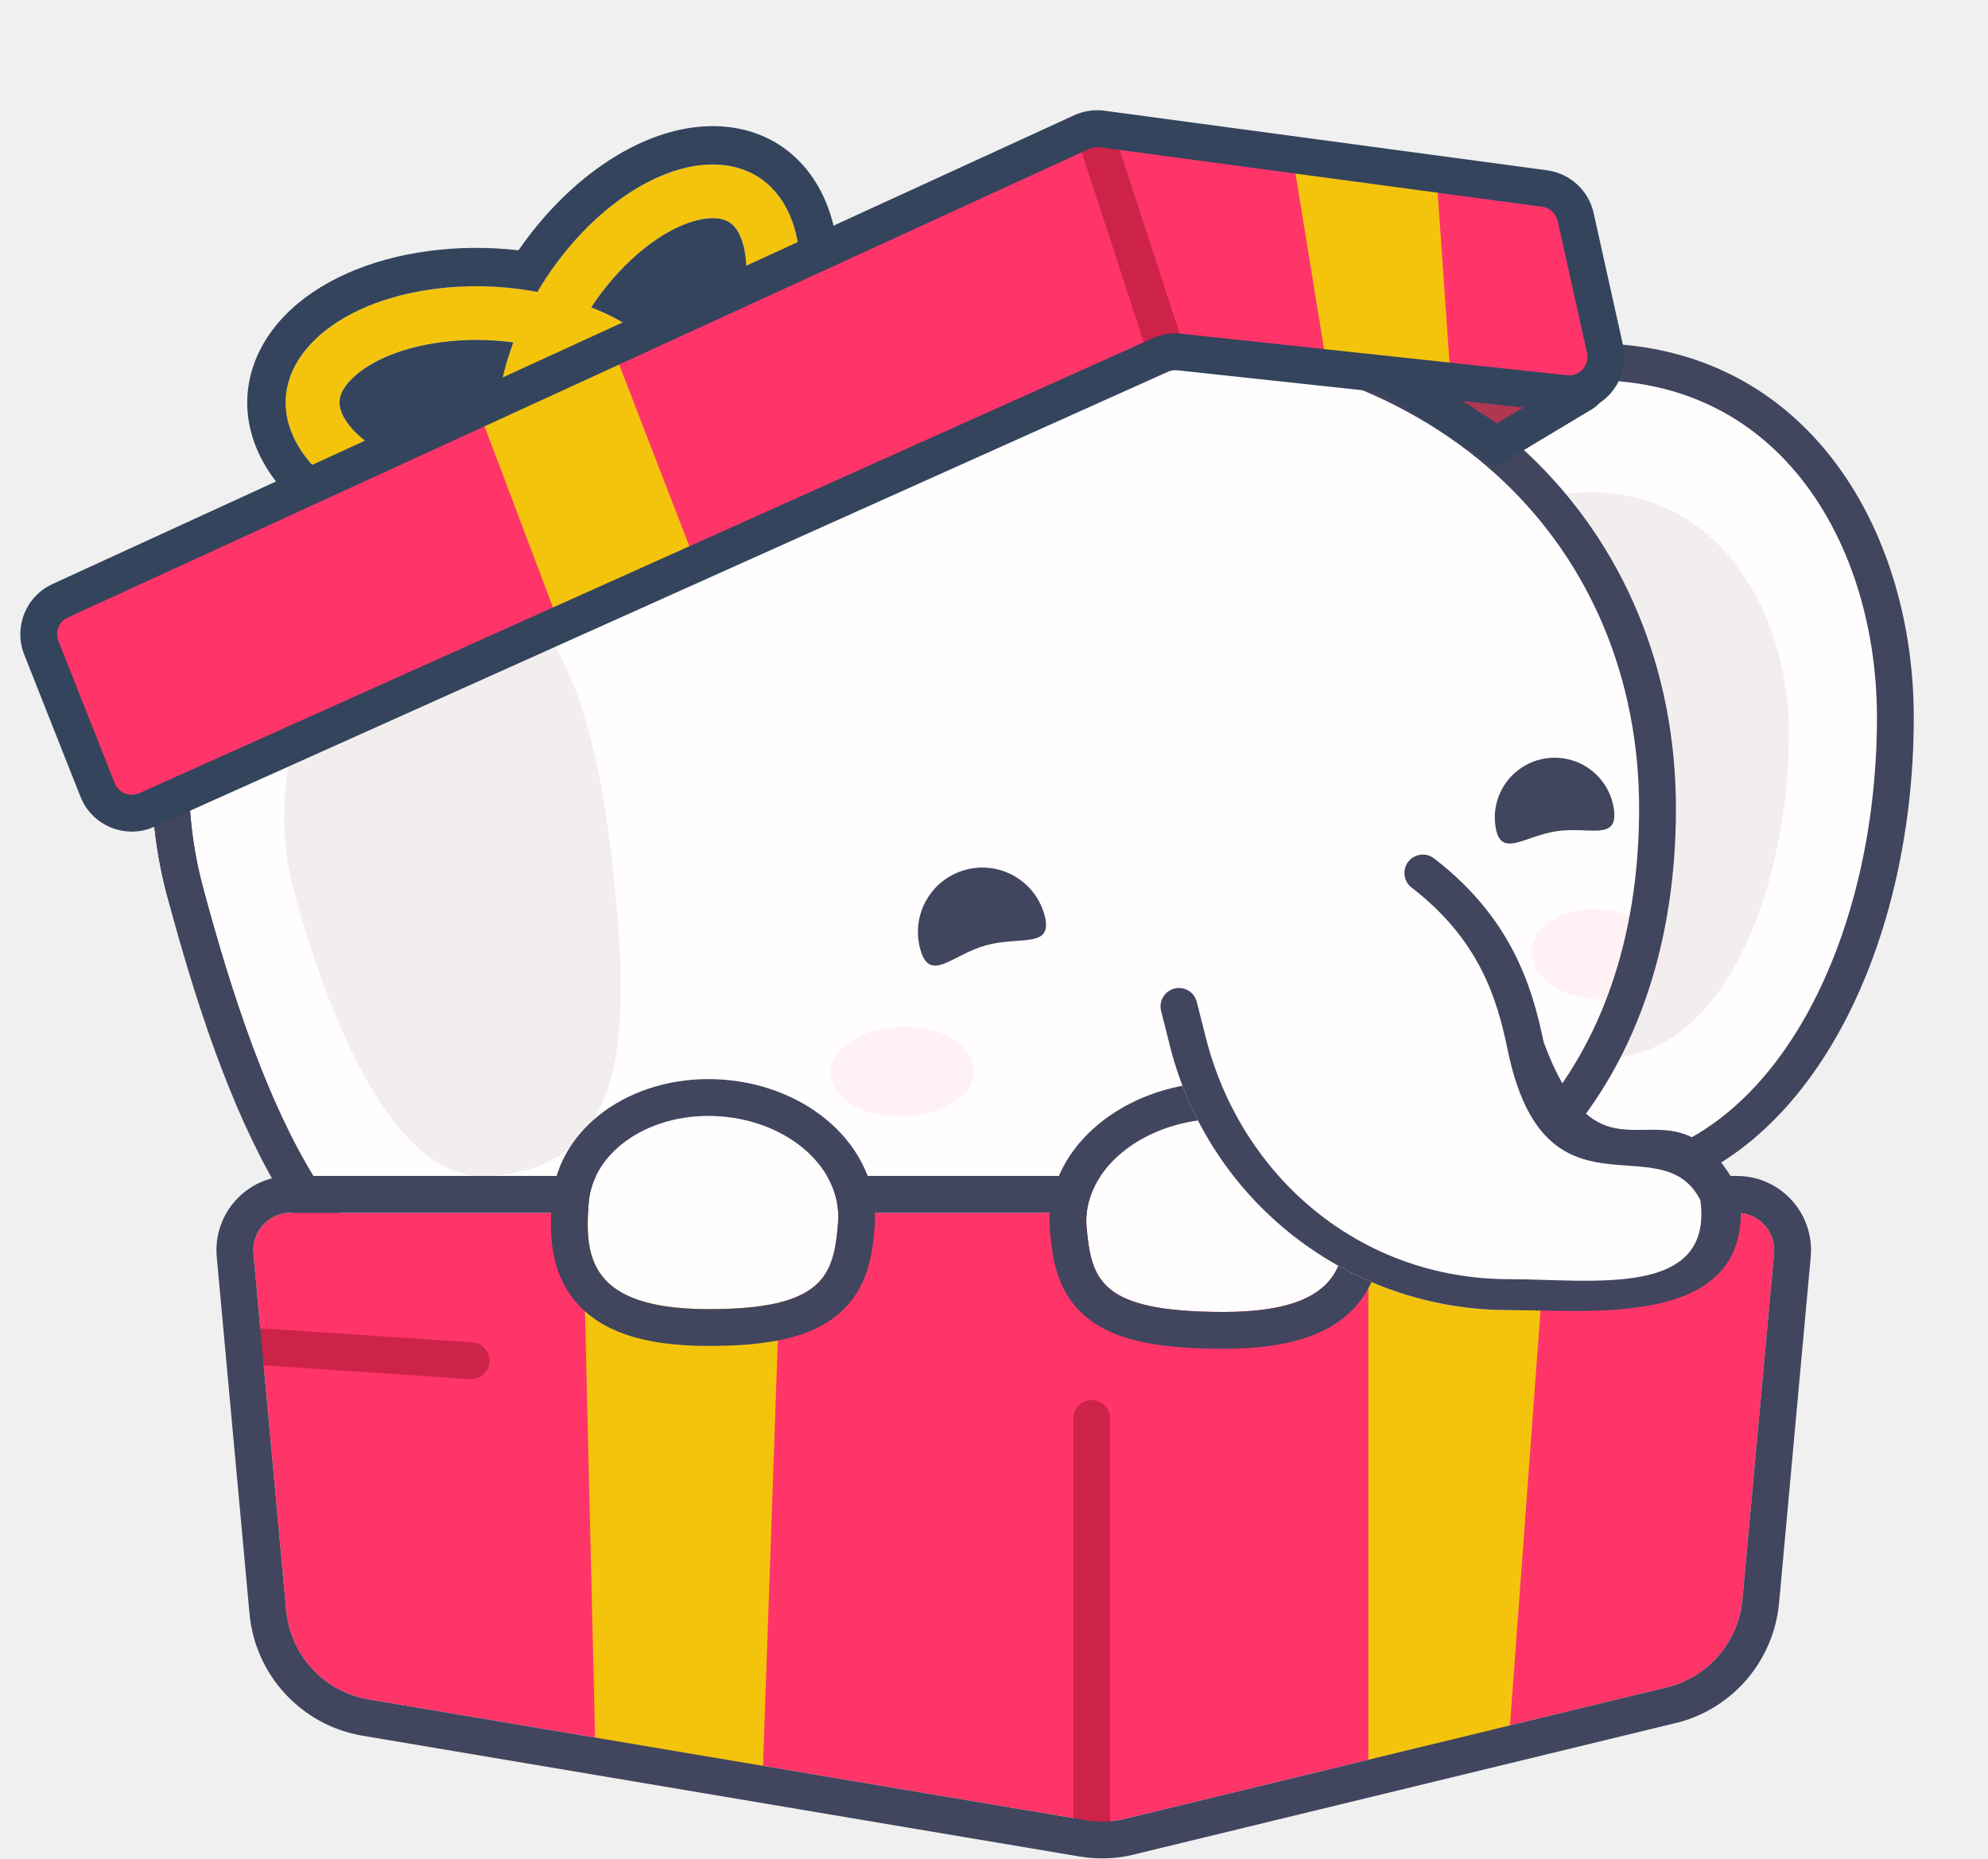
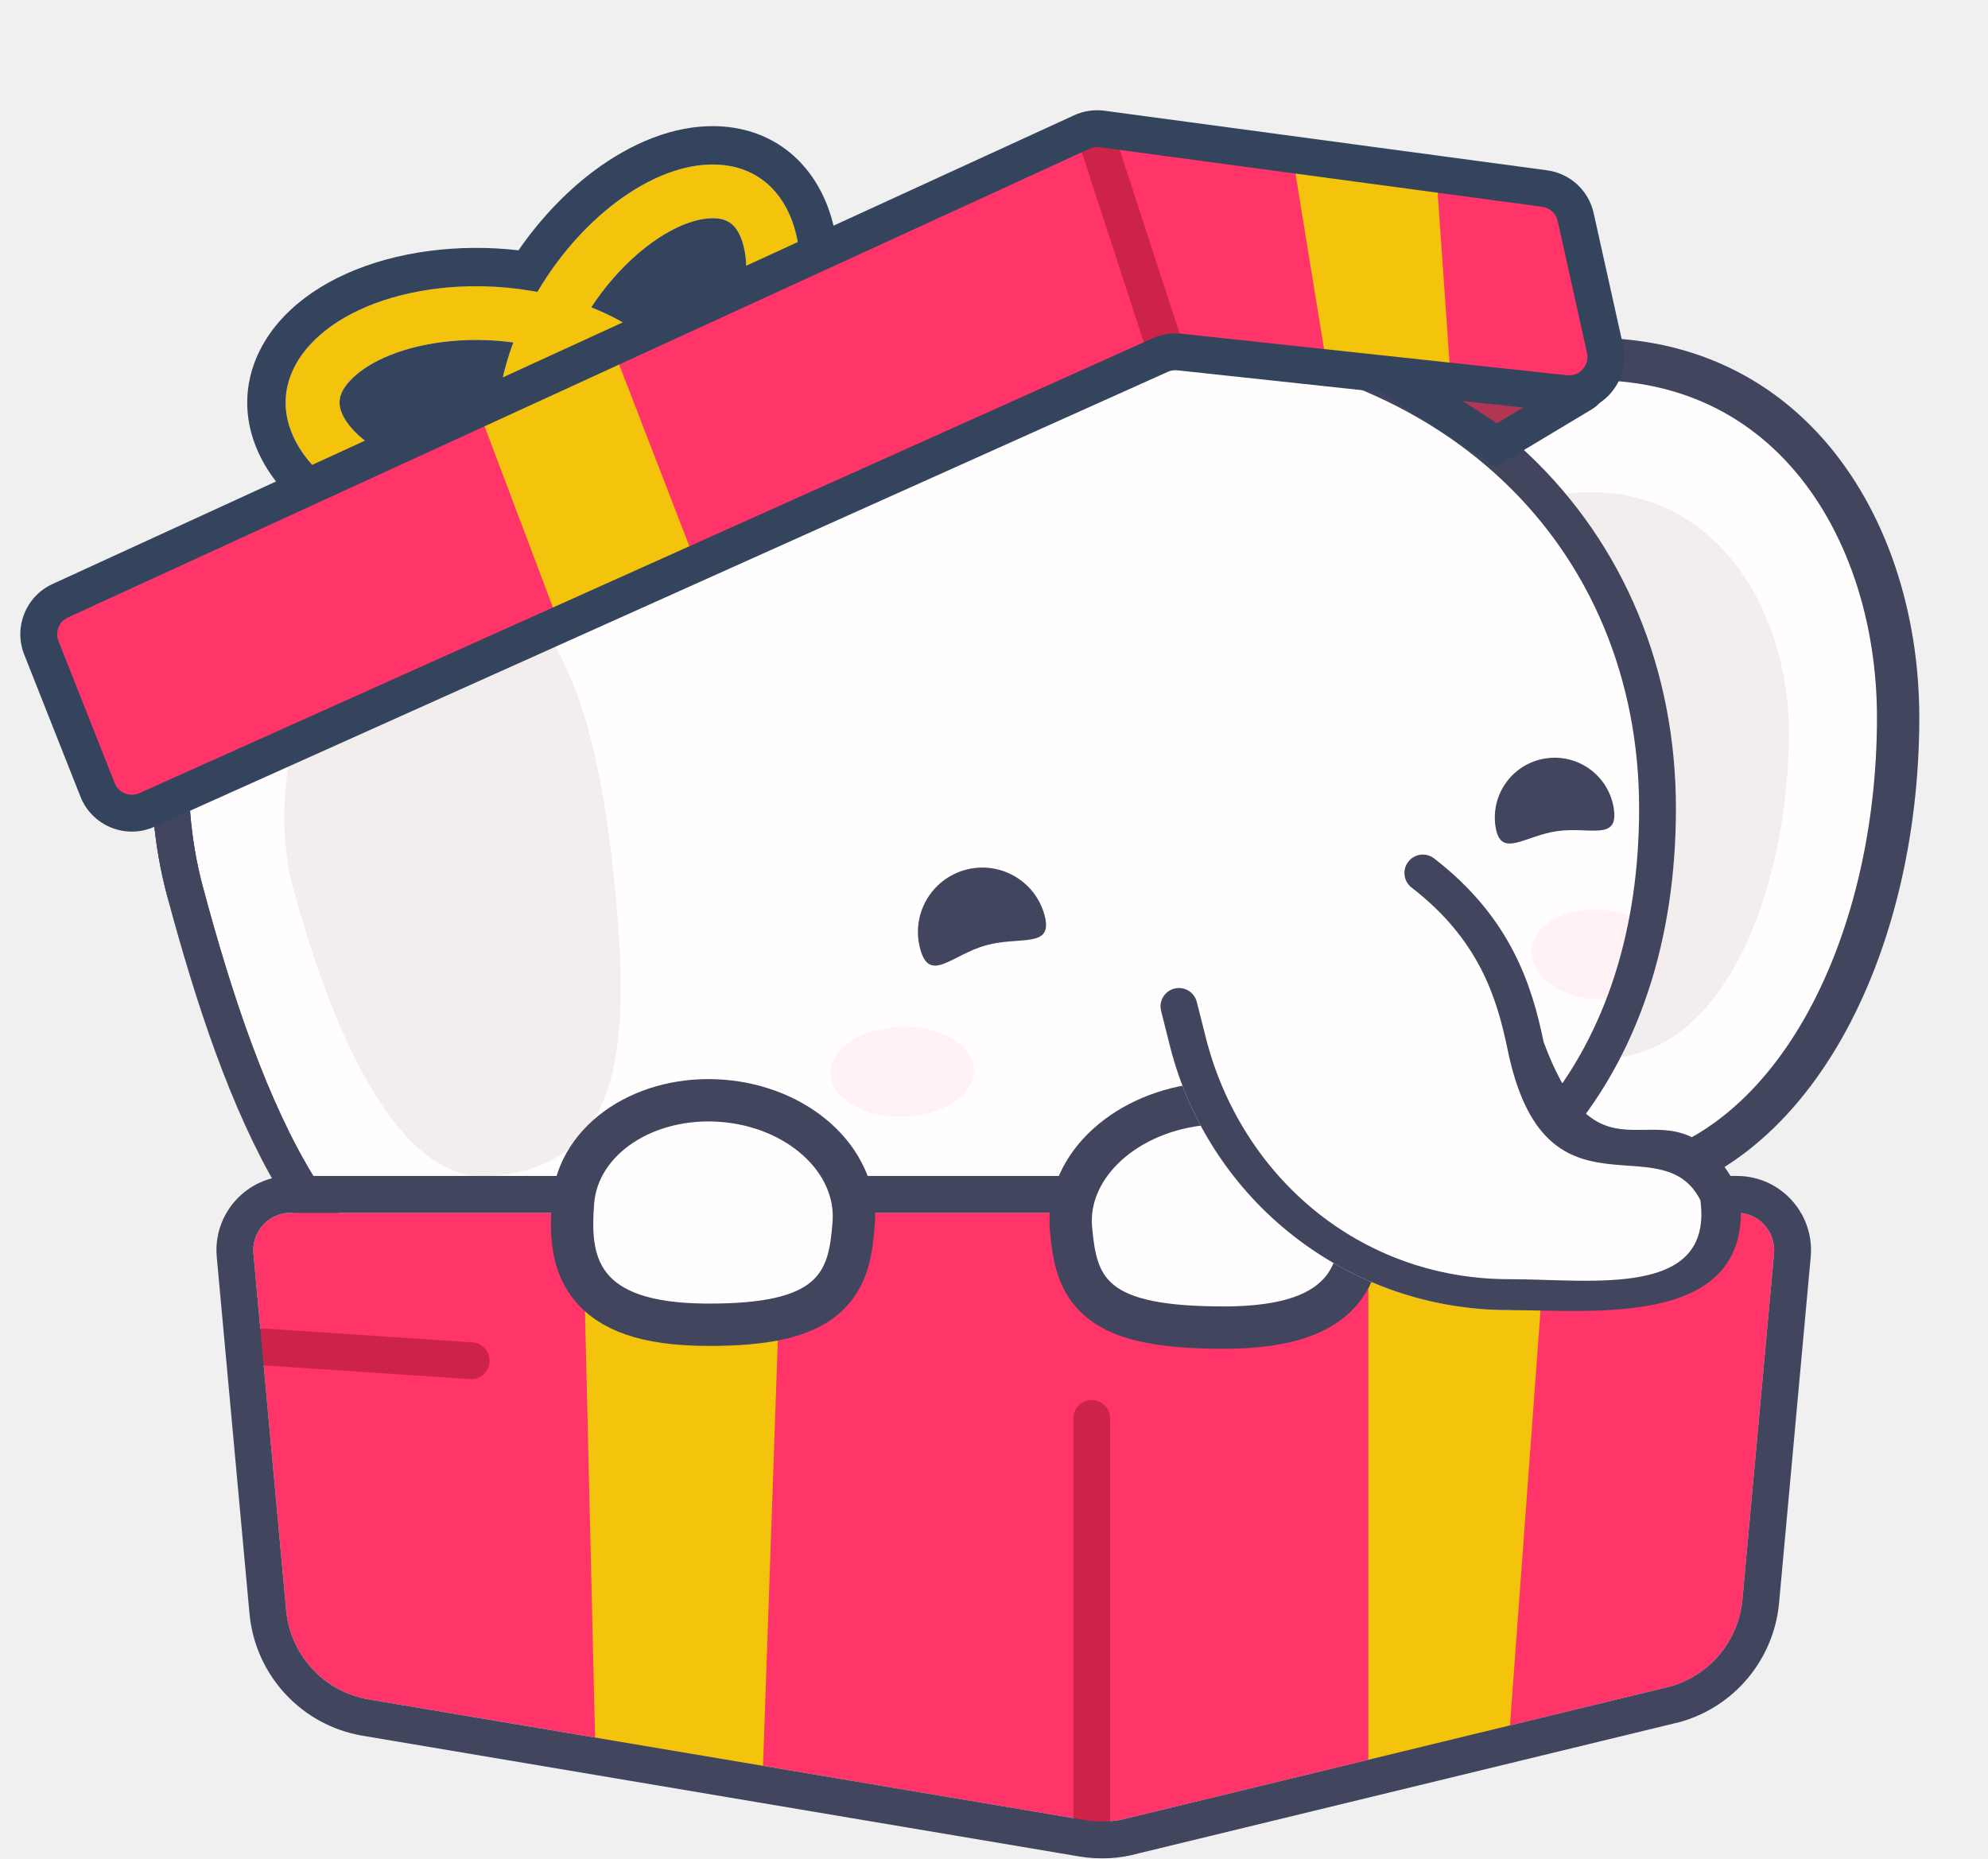
<svg xmlns="http://www.w3.org/2000/svg" xmlns:xlink="http://www.w3.org/1999/xlink" width="216" height="202" viewBox="0 0 216 202" fill="none">
  <ellipse opacity="0.08" cx="106.594" cy="178.36" rx="49.5" ry="10" fill="#41455E" />
  <use xlink:href="#stroke0_53_5" fill="#FFE3E9" />
  <mask id="stroke1_53_5" maskUnits="userSpaceOnUse" x="53.552" y="142.672" width="21.296" height="17.326" fill="black">
    <rect fill="white" x="53.552" y="142.672" width="21.296" height="17.326" />
    <use xlink:href="#stroke0_53_5" />
  </mask>
  <path d="M68.778 151.829C68.505 153.252 67.131 154.184 65.708 153.911C64.542 153.688 60.693 151.155 59.343 150.249C59.161 150.128 59.214 149.853 59.428 149.807C61.017 149.465 65.529 148.535 66.696 148.759C68.118 149.032 69.051 150.406 68.778 151.829Z" stroke-width="8" stroke="#41455E" mask="url(#stroke1_53_5)" />
+   <path d="M68.778 151.829C68.505 153.252 67.131 154.184 65.708 153.911C64.542 153.688 60.693 151.155 59.343 150.249C59.161 150.128 59.214 149.853 59.428 149.807C61.017 149.465 65.529 148.535 66.696 148.759C68.118 149.032 69.051 150.406 68.778 151.829Z" stroke-width="1.2" stroke="#41455E" stroke-linejoin="round" />
  <path d="M99.885 176.86H90.287C86.591 176.86 83.594 173.863 83.594 170.167C83.594 168.083 84.565 166.117 86.221 164.851L88.68 162.97C90.878 161.29 93.62 160.484 96.378 160.707L100.525 161.043C105.648 161.459 109.025 166.568 107.4 171.444C106.321 174.678 103.294 176.86 99.885 176.86Z" fill="#F3EEEE" stroke-width="4" stroke-linecap="round" stroke="#41455E" />
  <path d="M67.594 172.36L68.791 160.63C69.629 152.414 73.506 144.807 79.66 139.301C85.735 133.865 93.601 130.86 101.753 130.86H121.094L135.157 132.591C146.96 134.043 157.698 140.136 164.999 149.523C166.546 151.513 166.636 154.272 165.221 156.358L162.341 160.601C159.899 164.199 155.194 165.473 151.27 163.596L143.444 159.853C140.62 158.503 137.654 161.425 138.962 164.269L141.015 168.732C143.647 174.452 139.542 180.993 133.247 181.112L126.961 181.23C122.895 181.307 119.27 178.682 118.074 174.796C116.897 170.97 113.363 168.36 109.36 168.36H99.364C95.985 168.36 93.325 171.242 93.594 174.61C93.864 177.978 91.203 180.86 87.824 180.86H74.725C70.223 180.86 66.812 176.794 67.594 172.36Z" fill="#FFFDFD" stroke-width="4" stroke-linecap="round" stroke="#41455E" />
  <path d="M121.217 128.86L121.338 128.875L135.402 130.606C147.732 132.124 158.95 138.489 166.577 148.295C168.657 150.969 168.777 154.678 166.875 157.481L163.996 161.724C160.999 166.141 155.223 167.704 150.408 165.401L142.581 161.658C141.446 161.115 140.253 162.29 140.779 163.433L142.832 167.896C146.066 174.927 141.022 182.966 133.284 183.112L126.998 183.23C122.041 183.324 117.621 180.123 116.162 175.384C115.244 172.398 112.485 170.36 109.361 170.36H99.364C97.152 170.36 95.411 172.246 95.587 174.451C95.95 178.982 92.371 182.86 87.825 182.86H74.725C69.005 182.86 64.667 177.719 65.612 172.091L66.801 160.426C67.69 151.715 71.801 143.649 78.326 137.81C84.768 132.046 93.109 128.86 101.753 128.86H121.217ZM101.753 132.86C94.093 132.86 86.702 135.684 80.993 140.792C75.211 145.966 71.568 153.113 70.781 160.833L69.583 172.563L69.576 172.635L69.564 172.708C68.998 175.917 71.466 178.86 74.725 178.86H87.825C90.036 178.86 91.777 176.973 91.601 174.769C91.239 170.238 94.818 166.36 99.364 166.36H109.361C114.241 166.36 118.55 169.543 119.986 174.208C120.919 177.241 123.75 179.291 126.923 179.231L133.209 179.112C138.063 179.02 141.227 173.978 139.199 169.568L137.145 165.104C135.055 160.56 139.794 155.891 144.307 158.049L152.133 161.792C155.164 163.242 158.8 162.258 160.687 159.478L163.566 155.235C164.494 153.867 164.435 152.057 163.42 150.751C156.446 141.784 146.187 135.963 134.912 134.576L120.969 132.86H101.753Z" fill="#41455E" />
  <use xlink:href="#stroke2_53_5" fill="#FFFDFD" />
  <mask id="stroke3_53_5" fill="white">
    <use xlink:href="#stroke2_53_5" />
  </mask>
  <path d="M138.441 87.8C141.827 111.739 146.233 134.583 176.094 130.36C196.182 127.519 207.936 103.36 207.936 77.972C207.936 55.506 193.952 33.913 166.805 37.752C144.875 40.853 135.056 63.86 138.441 87.8Z" stroke-width="8" stroke="#41455E" mask="url(#stroke3_53_5)" />
+   <path d="M138.441 87.8C141.827 111.739 146.233 134.583 176.094 130.36C196.182 127.519 207.936 103.36 207.936 77.972C207.936 55.506 193.952 33.913 166.805 37.752C144.875 40.853 135.056 63.86 138.441 87.8Z" stroke-width="1.2" stroke="#41455E" stroke-linejoin="round" />
  <path d="M152.127 85.571C154.185 100.124 157.941 117.427 176.094 114.86C188.306 113.133 194.374 95.03 194.374 79.596C194.374 65.939 185.86 51.399 169.358 53.733C156.025 55.618 150.068 71.017 152.127 85.571Z" fill="#F3EEEE" />
  <path d="M78.11 94.501C77.486 81.642 74.066 69.918 68.636 61.66C63.24 53.456 56.153 51.012 47.889 51.413C37.116 51.936 29.383 56.205 24.887 65.2C20.337 74.303 19.263 85.988 22.044 96.375C25.236 108.294 29.076 119.758 34.215 128.07C39.354 136.38 45.189 140.652 52.3 140.306C58.643 139.999 63.29 138.52 66.738 136.319C70.163 134.132 72.657 131.071 74.452 127.167C78.142 119.141 78.758 107.851 78.11 94.501ZM82.213 96.801C83.165 122.411 79.103 143.01 52.494 144.302L52.063 144.318C34.442 144.81 25.14 122.639 18.79 99.655L18.181 97.41C12.141 74.857 22.724 48.63 47.695 47.418L48.166 47.399C68.069 46.8 80.817 67.762 82.105 94.307L82.213 96.801Z" fill="#41455E" />
  <path d="M121.094 33.36C159.594 33.36 182.094 57.76 182.094 87.86C182.094 117.959 164.094 142.36 121.094 142.36C100.124 142.36 86.087 138.233 76.825 131.283C72.451 138.87 64.939 143.698 52.494 144.302C34.016 145.199 24.594 121.36 18.18 97.411C12.14 74.858 24.094 52.36 47.694 45.419C56.885 44.972 64.573 49.528 70.344 57.15C81.062 42.787 99.339 33.36 121.094 33.36Z" fill="#FFFDFD" />
  <ellipse opacity="0.45" cx="173.592" cy="103.697" rx="7.193" ry="4.875" transform="rotate(3.76585 173.592 103.697)" fill="#FFE3E9" />
  <path d="M48.166 48.399C72.116 47.678 74.452 60.5 70.636 64.66C65.24 56.456 56.153 52.013 47.889 52.414C37.116 52.937 29.383 56.206 24.887 65.2C20.337 74.303 19.263 85.988 22.044 96.375C25.236 108.294 29.075 119.758 34.215 128.07C39.353 136.38 45.19 140.652 52.301 140.306C58.643 139.998 63.291 138.52 66.738 136.319C70.163 134.133 72.657 131.072 74.452 127.168C74.832 126.342 75.178 125.482 75.493 124.588C75.752 123.858 76.453 123.38 77.227 123.34C78.554 123.271 79.769 124.475 79.332 125.73C75.596 136.472 67.752 143.561 52.494 144.302L52.063 144.318C34.442 144.81 25.14 122.639 18.79 99.655L18.181 97.41C12.141 74.857 22.724 49.63 47.694 48.418L48.166 48.399Z" fill="#41455E" />
  <path d="M121.094 138.36C106.76 138.36 96.073 136.388 88.094 133.068L86.594 136.778C95.208 140.352 106.464 142.36 121.094 142.36C132.23 142.36 141.69 140.723 149.594 137.775L145.805 134.86C138.895 137.1 130.705 138.36 121.094 138.36Z" fill="#F3EEEE" />
  <path d="M66.594 94.36C68.502 112.012 68.466 127.051 52.934 127.805C42.485 128.312 35.439 109.881 31.812 96.338C28.397 83.585 34.52 63.606 48.64 62.92C60.047 62.367 64.697 76.81 66.594 94.36Z" fill="#F3EEEE" />
  <ellipse opacity="0.45" cx="98.029" cy="116.453" rx="7.801" ry="4.875" transform="rotate(-1.61691 98.0293 116.453)" fill="#FFE3E9" />
  <path d="M182.094 87.86C182.094 57.76 159.594 33.36 121.094 33.36C99.339 33.36 81.062 42.787 70.344 57.15C64.573 49.528 56.885 49.972 47.694 50.419C22.724 51.631 12.14 74.858 18.18 97.411C25.347 121.136 34.217 145.139 52.494 144.302C64.939 143.698 72.451 138.87 76.825 131.283C83.098 135.99 91.562 139.403 102.888 141.114C103.96 141.277 104.891 140.38 104.996 139.3C105.096 138.277 104.425 137.301 103.409 137.147C92.618 135.506 84.836 132.293 79.227 128.083L75.615 125.374L73.361 129.285C69.775 135.504 63.62 139.758 52.301 140.307C45.189 140.652 39.354 136.38 34.215 128.07C29.075 119.758 25.236 108.294 22.044 96.376C19.262 85.989 20.337 74.304 24.887 65.201C29.383 56.206 37.116 54.937 47.889 54.414C55.443 54.047 61.969 52.715 67.155 59.565L70.367 63.807L73.55 59.542C83.456 46.268 100.503 37.36 121.094 37.36C139.483 37.36 153.699 43.173 163.284 52.23C172.869 61.286 178.094 73.835 178.094 87.86C178.094 100.739 174.627 112.182 167.371 120.86L169.594 124.407C178.165 114.74 182.094 101.922 182.094 87.86Z" fill="#41455E" />
  <path d="M138.476 110.247C140.406 107.693 145.896 103.846 153.319 104.335" stroke-width="4" stroke-linecap="round" stroke="#F3EEEE" />
  <path d="M145.34 117.293C146.196 116.358 150.358 113.379 154.824 113.931" stroke-width="4" stroke-linecap="round" stroke="#F3EEEE" />
  <path d="M150.992 123.619C151.354 123.237 153.2 121.301 156.687 121.602" stroke-width="4" stroke-linecap="round" stroke="#F3EEEE" />
  <path opacity="0.42" d="M80.094 65.36C84.427 58.026 104.094 42.36 128.094 45.36" stroke-width="4" stroke-linecap="round" stroke="white" />
  <path d="M113.479 99.397C114.515 103.122 110.861 101.682 107.137 102.718C103.412 103.753 101.026 106.872 99.991 103.148C98.955 99.423 101.135 95.564 104.86 94.528C108.584 93.493 112.443 95.673 113.479 99.397Z" fill="#41455E" />
  <path d="M175.346 87.885C175.871 91.436 172.687 89.794 169.135 90.32C165.584 90.846 163.011 93.339 162.486 89.788C161.96 86.237 164.413 82.932 167.964 82.406C171.515 81.881 174.82 84.334 175.346 87.885Z" fill="#41455E" />
  <path d="M120.326 131.782H188.718C191.103 131.782 192.972 133.837 192.754 136.22L189.316 173.812C188.906 178.29 185.784 182.049 181.468 183.261L122.649 197.536C121.119 197.966 119.513 198.052 117.946 197.788L40.062 184.664C35.225 183.849 31.541 179.867 31.092 174.966L27.535 136.221C27.316 133.838 29.185 131.782 31.57 131.782H120.326Z" fill="#FF3569" />
  <path d="M168.193 131.36H148.672V192.36L164.01 188.174L168.193 131.36Z" fill="#F4C40D" />
  <path d="M84.996 131.782L82.885 192.371L64.694 190.36L63.306 131.782H84.996Z" fill="#F4C40D" />
  <path d="M118.616 154.135V199.022" stroke-width="4" stroke-linecap="round" stroke="#CE2348" />
  <path d="M51.194 147.86L28.694 146.36" stroke-width="4" stroke-linecap="round" stroke="#CE2348" />
  <path d="M118.616 130.36V138.289" stroke-width="4" stroke-linecap="round" stroke="#CE2348" />
  <path d="M31.57 127.782C26.817 127.782 23.119 131.875 23.551 136.587L27.108 175.332C27.723 182.032 32.761 187.49 39.397 188.608L117.282 201.731C119.431 202.094 121.633 201.976 123.731 201.387L182.55 187.112C188.469 185.45 192.739 180.298 193.299 174.176L196.737 136.584C197.168 131.873 193.47 127.782 188.718 127.782V131.782C191.102 131.782 192.971 133.838 192.753 136.22L189.316 173.812C188.906 178.289 185.784 182.048 181.468 183.261L122.649 197.536C121.119 197.966 119.513 198.051 117.947 197.787L40.062 184.664C35.376 183.874 31.773 180.113 31.143 175.423L31.091 174.966L27.535 136.221C27.323 133.913 29.07 131.911 31.348 131.788L31.57 131.782V127.782ZM31.57 127.782V131.782H120.326V127.782H31.57ZM120.326 127.782V131.782H188.718V127.782H120.326Z" fill="#41455E" />
  <use xlink:href="#stroke4_53_5" fill="#FFFDFD" />
  <mask id="stroke5_53_5" maskUnits="userSpaceOnUse" x="112.743" y="116.008" width="38.611" height="33.189" fill="black">
    <rect fill="white" x="112.743" y="116.008" width="38.611" height="33.189" />
    <use xlink:href="#stroke4_53_5" />
  </mask>
  <path d="M145.942 130.815C146.477 136.59 146.344 142.56 132.969 142.56C119.594 142.56 118.596 139.169 118.061 133.395C117.527 127.62 123.335 122.362 131.035 121.65C138.734 120.937 145.408 125.041 145.942 130.815Z" stroke-width="8" stroke="#41455E" mask="url(#stroke5_53_5)" />
+   <path d="M145.942 130.815C146.477 136.59 146.344 142.56 132.969 142.56C119.594 142.56 118.596 139.169 118.061 133.395C117.527 127.62 123.335 122.362 131.035 121.65C138.734 120.937 145.408 125.041 145.942 130.815Z" stroke-width="1.2" stroke="#41455E" stroke-linejoin="round" />
  <path d="M155.816 93.276C154.941 92.601 153.685 92.764 153.01 93.638L127.604 107.42C126.533 107.691 125.884 108.779 126.155 109.85L127.128 113.703C131.385 130.554 146.544 142.36 163.924 142.36L180.799 141.36C186 137.5 189.597 136.493 188.716 129.891C185.5 124.5 182.5 122 176.951 123.909C175.221 125.24 173.49 125.572 172.385 124.972C170.91 124.171 170.04 122.893 169.385 120.913C168.899 119.443 168.594 117.813 168.235 115.898C168.079 115.064 167.913 114.176 167.717 113.224C166.46 107.107 164.18 99.729 155.816 93.276Z" fill="#FFFDFD" />
  <path d="M153.01 93.638C153.685 92.764 154.941 92.601 155.816 93.276C164.18 99.728 166.46 107.107 167.717 113.224C174.5 131.5 181.5 115 189 129.5C190.987 144.404 173.414 142.36 163.924 142.36C146.544 142.36 131.385 130.554 127.128 113.703L126.155 109.85C125.884 108.779 126.533 107.691 127.604 107.42C128.675 107.15 129.763 107.799 130.034 108.87L131.006 112.723C134.814 127.798 147.706 139 164 139C173 139 186.177 141.11 184.751 130.419C180.5 122 167.824 133.608 163.799 114.03C162.634 108.361 160.659 102.065 153.372 96.444C152.498 95.769 152.336 94.513 153.01 93.638Z" fill="#41455E" />
  <use xlink:href="#stroke6_53_5" fill="#FFFDFD" />
  <mask id="stroke7_53_5" maskUnits="userSpaceOnUse" x="58.809" y="116.006" width="38.139" height="32.604" fill="black">
    <rect fill="white" x="58.809" y="116.006" width="38.139" height="32.604" />
    <use xlink:href="#stroke6_53_5" />
  </mask>
  <path d="M91.059 132.793C90.626 138.576 89.565 142.326 76.723 142.249C64.029 142.174 63.522 136.547 63.955 130.764C64.388 124.981 70.807 120.748 78.291 121.308C85.776 121.868 91.492 127.011 91.059 132.793Z" stroke-width="8" stroke="#41455E" mask="url(#stroke7_53_5)" />
+   <path d="M91.059 132.793C90.626 138.576 89.565 142.326 76.723 142.249C64.029 142.174 63.522 136.547 63.955 130.764C64.388 124.981 70.807 120.748 78.291 121.308C85.776 121.868 91.492 127.011 91.059 132.793Z" stroke-width="1.2" stroke="#41455E" stroke-linejoin="round" />
  <path d="M55.163 52.246C56.334 54.911 58.373 56.775 61.158 57.442C70.254 55.626 75.866 50.278 75.117 44.405C73.951 45.863 72.683 47.162 71.37 48.257C67.959 51.103 64.956 52.019 63.105 51.859C62.539 51.811 62.034 51.665 61.596 51.349C60.589 51.623 59.482 51.848 58.275 52.007C57.238 52.144 56.197 52.222 55.163 52.246Z" fill-rule="evenodd" clip-rule="evenodd" fill="#F4C40D" />
  <path d="M75.117 44.405C75.866 50.278 70.254 55.626 61.158 57.442C58.373 56.775 56.334 54.911 55.163 52.246C56.197 52.222 57.238 52.144 58.275 52.007C59.482 51.848 60.589 51.623 61.596 51.349C62.034 51.665 62.539 51.811 63.105 51.859C64.956 52.019 67.959 51.103 71.37 48.257C72.683 47.162 73.951 45.863 75.117 44.405Z" fill-rule="evenodd" clip-rule="evenodd" fill="#F4C40D" />
  <path d="M61.158 57.442C70.254 55.626 75.866 50.278 75.117 44.405C76.872 42.209 78.395 39.654 79.489 36.897C81.331 32.248 81.365 28.546 80.68 26.348C80.086 24.437 79.126 23.838 77.854 23.729C76.003 23.569 73 24.485 69.589 27.331C67.644 28.953 65.797 31.025 64.235 33.396C69.017 35.282 72.76 38.221 74.366 41.793C74.759 42.668 75.007 43.542 75.117 44.405C73.951 45.863 72.683 47.162 71.37 48.257C67.959 51.103 64.956 52.019 63.105 51.859C62.539 51.811 62.034 51.665 61.596 51.349C64.732 50.497 66.894 49.176 68.101 47.915C69.487 46.468 69.545 45.34 69.023 44.179C68.263 42.489 66.001 40.319 61.848 38.732C61.735 38.688 61.621 38.646 61.506 38.604L61.471 38.691C59.628 43.34 59.595 47.042 60.279 49.24C60.608 50.3 61.051 50.956 61.596 51.349C60.589 51.623 59.482 51.848 58.275 52.007C57.238 52.144 56.197 52.222 55.163 52.246C53.503 48.468 53.59 43.08 55.773 37.209C53.249 36.868 50.584 36.837 47.943 37.185C42.973 37.84 39.712 39.612 38.117 41.277C36.731 42.724 36.673 43.852 37.194 45.013C37.954 46.703 40.217 48.873 44.369 50.461C47.528 51.668 51.302 52.335 55.163 52.246C56.334 54.911 58.373 56.775 61.158 57.442ZM61.158 57.442C60.646 57.544 60.122 57.636 59.588 57.715L59.042 57.791C47.302 59.34 35.129 54.687 31.852 47.399C28.576 40.112 35.437 32.949 47.176 31.401C50.974 30.9 54.817 31.048 58.39 31.724C63.387 23.231 71.597 17.332 78.36 17.915C86.342 18.603 89.284 28.061 84.932 39.04C80.58 50.019 70.581 58.361 62.599 57.673C62.099 57.63 61.618 57.553 61.158 57.442Z" fill-rule="evenodd" clip-rule="evenodd" fill="#F4C40D" />
  <path d="M65.323 18C69.323 15.203 74.031 13.357 78.719 13.761C84.639 14.272 88.636 18.186 90.252 23.381C91.803 28.367 91.222 34.486 88.808 40.577C86.376 46.711 82.376 52.114 77.798 55.933C73.307 59.681 67.751 62.302 62.241 61.827C61.869 61.795 61.5 61.747 61.136 61.687C60.827 61.741 60.516 61.792 60.201 61.839L60.183 61.841L60.165 61.845L59.618 61.92L59.603 61.923L59.587 61.925C53.033 62.79 46.355 61.933 40.784 59.804C35.32 57.715 30.316 54.15 28.049 49.109C25.611 43.686 27.11 38.293 30.873 34.364C34.485 30.593 40.124 28.126 46.631 27.268C49.896 26.837 53.182 26.836 56.336 27.199C58.878 23.512 61.979 20.339 65.323 18ZM78.36 17.915C71.597 17.332 63.387 23.232 58.39 31.724L57.717 31.604C54.337 31.032 50.737 30.931 47.176 31.401L46.63 31.477C35.225 33.173 28.627 40.226 31.852 47.4C35.128 54.688 47.302 59.34 59.042 57.792L59.589 57.715C60.123 57.636 60.646 57.544 61.158 57.442C61.619 57.552 62.099 57.63 62.599 57.674C70.457 58.351 80.268 50.278 84.724 39.553L84.932 39.04C89.284 28.061 86.342 18.603 78.36 17.915ZM61.849 38.732C66.001 40.319 68.263 42.49 69.023 44.18C69.545 45.34 69.487 46.469 68.102 47.916L67.864 48.152C66.703 49.26 64.81 50.389 62.172 51.184L61.596 51.349L61.396 51.189C61.007 50.843 60.676 50.34 60.408 49.619L60.279 49.241C59.594 47.042 59.629 43.341 61.471 38.692L61.505 38.604C61.62 38.646 61.736 38.689 61.849 38.732ZM64.139 44.703C64.086 45.116 64.058 45.498 64.046 45.847C64.348 45.656 64.594 45.474 64.788 45.311C64.626 45.134 64.413 44.928 64.139 44.703Z" fill-rule="evenodd" clip-rule="evenodd" fill="#34445D" />
  <path d="M47.943 37.185C50.584 36.837 53.249 36.868 55.773 37.21C53.59 43.08 53.504 48.468 55.164 52.246C51.544 52.33 48 51.748 44.969 50.681L44.369 50.461C40.476 48.973 38.245 46.972 37.355 45.335L37.195 45.013C36.706 43.925 36.726 42.865 37.872 41.545L38.117 41.278C39.712 39.612 42.973 37.84 47.943 37.185Z" fill="#34445D" />
  <path d="M77.855 23.729C76.004 23.569 73 24.485 69.589 27.331L69.226 27.64C67.414 29.214 65.699 31.174 64.235 33.396C69.016 35.282 72.76 38.221 74.365 41.793C74.71 42.559 74.942 43.324 75.069 44.081L75.117 44.405L75.443 43.989C76.953 42.029 78.276 39.801 79.279 37.411L79.489 36.897C81.332 32.249 81.365 28.546 80.681 26.348C80.086 24.437 79.126 23.838 77.855 23.729Z" fill-rule="evenodd" clip-rule="evenodd" fill="#34445D" />
  <path d="M162.594 48.36L171.998 42.717C172.868 42.196 172.498 40.86 171.484 40.86H151.094L162.594 48.36Z" fill="#B03652" stroke-width="4" stroke-linecap="round" stroke="#34445D" />
  <path d="M10.603 85.834L4.489 70.386C3.707 68.409 4.608 66.165 6.541 65.278L117.541 14.343C118.229 14.027 118.992 13.913 119.743 14.014L167.828 20.488C169.49 20.711 170.836 21.947 171.199 23.584L174.385 37.918C174.979 40.59 172.773 43.056 170.052 42.763L128.136 38.25C127.43 38.174 126.717 38.287 126.07 38.578L15.961 88.011C13.881 88.945 11.442 87.954 10.603 85.834Z" fill="#FF3569" />
  <path d="M119.094 14.86L126.594 37.86" stroke-width="4" stroke-linecap="round" stroke="#CE2348" />
  <path d="M66.594 37.86L75.094 59.86L60.594 67.36L52.094 44.86L66.594 37.86Z" fill="#F4C40D" />
  <path d="M156.094 19.36L157.594 40.86L144.094 39.36L140.594 17.86L156.094 19.36Z" fill="#F4C40D" />
  <path d="M120.009 12.033L168.096 18.506C170.588 18.841 172.607 20.695 173.152 23.15L176.338 37.484C177.228 41.493 173.92 45.191 169.838 44.751L127.922 40.238C127.613 40.205 127.301 40.245 127.011 40.352L126.889 40.403L16.78 89.835C13.66 91.236 10.002 89.75 8.743 86.57L2.63 71.122C1.457 68.156 2.808 64.79 5.707 63.46L116.707 12.525C117.739 12.052 118.884 11.881 120.009 12.033ZM119.476 15.996C119.101 15.946 118.719 16.003 118.375 16.161L7.375 67.096C6.409 67.539 5.958 68.662 6.349 69.65L12.463 85.097C12.883 86.157 14.101 86.653 15.141 86.186L125.251 36.753C126.222 36.317 127.292 36.147 128.351 36.261L170.266 40.774C171.626 40.921 172.729 39.688 172.432 38.352L169.247 24.018C169.065 23.2 168.392 22.582 167.561 22.47L119.476 15.996Z" fill="#34445D" />
  <defs>
    <path id="stroke0_53_5" d="M68.778 151.829C68.505 153.252 67.131 154.184 65.708 153.911C64.542 153.688 60.693 151.155 59.343 150.249C59.161 150.128 59.214 149.853 59.428 149.807C61.017 149.465 65.529 148.535 66.696 148.759C68.118 149.032 69.051 150.406 68.778 151.829Z" />
    <path id="stroke2_53_5" d="M138.441 87.8C141.827 111.739 146.233 134.583 176.094 130.36C196.182 127.519 207.936 103.36 207.936 77.972C207.936 55.506 193.952 33.913 166.805 37.752C144.875 40.853 135.056 63.86 138.441 87.8Z" />
    <path id="stroke4_53_5" d="M145.942 130.815C146.477 136.59 146.344 142.56 132.969 142.56C119.594 142.56 118.596 139.169 118.061 133.395C117.527 127.62 123.335 122.362 131.035 121.65C138.734 120.937 145.408 125.041 145.942 130.815Z" />
    <path id="stroke6_53_5" d="M91.059 132.793C90.626 138.576 89.565 142.326 76.723 142.249C64.029 142.174 63.522 136.547 63.955 130.764C64.388 124.981 70.807 120.748 78.291 121.308C85.776 121.868 91.492 127.011 91.059 132.793Z" />
  </defs>
</svg>
